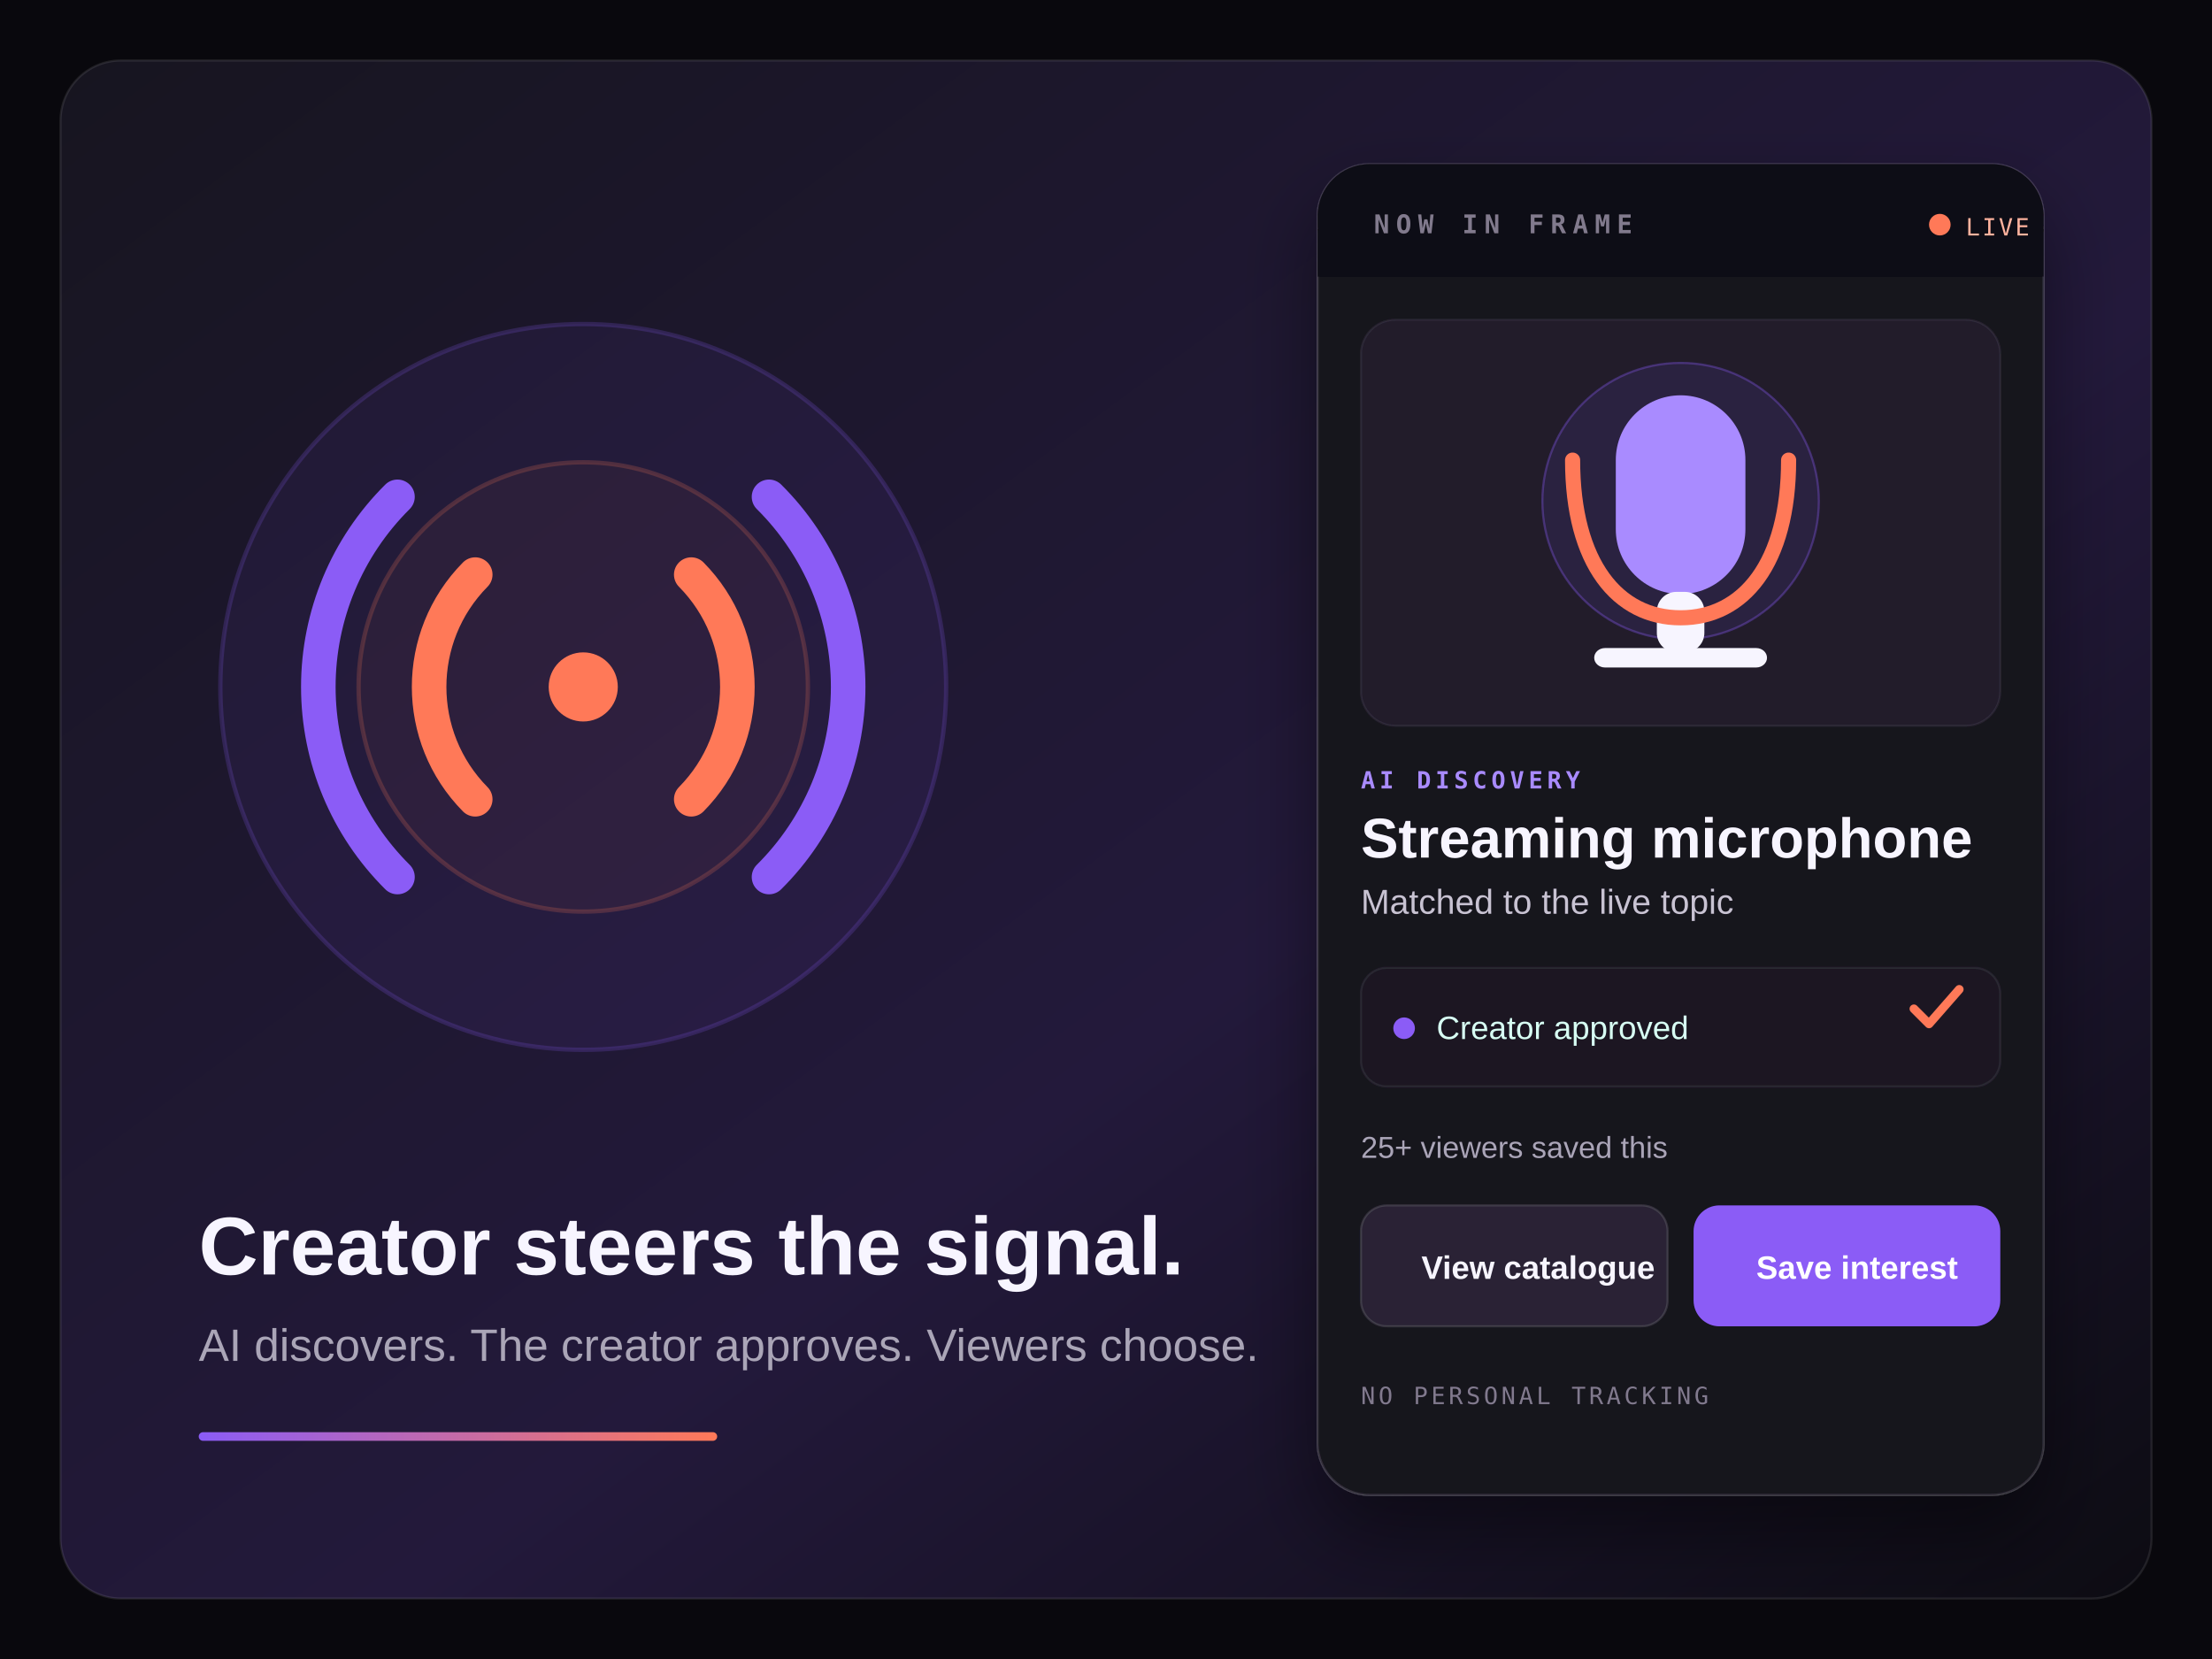
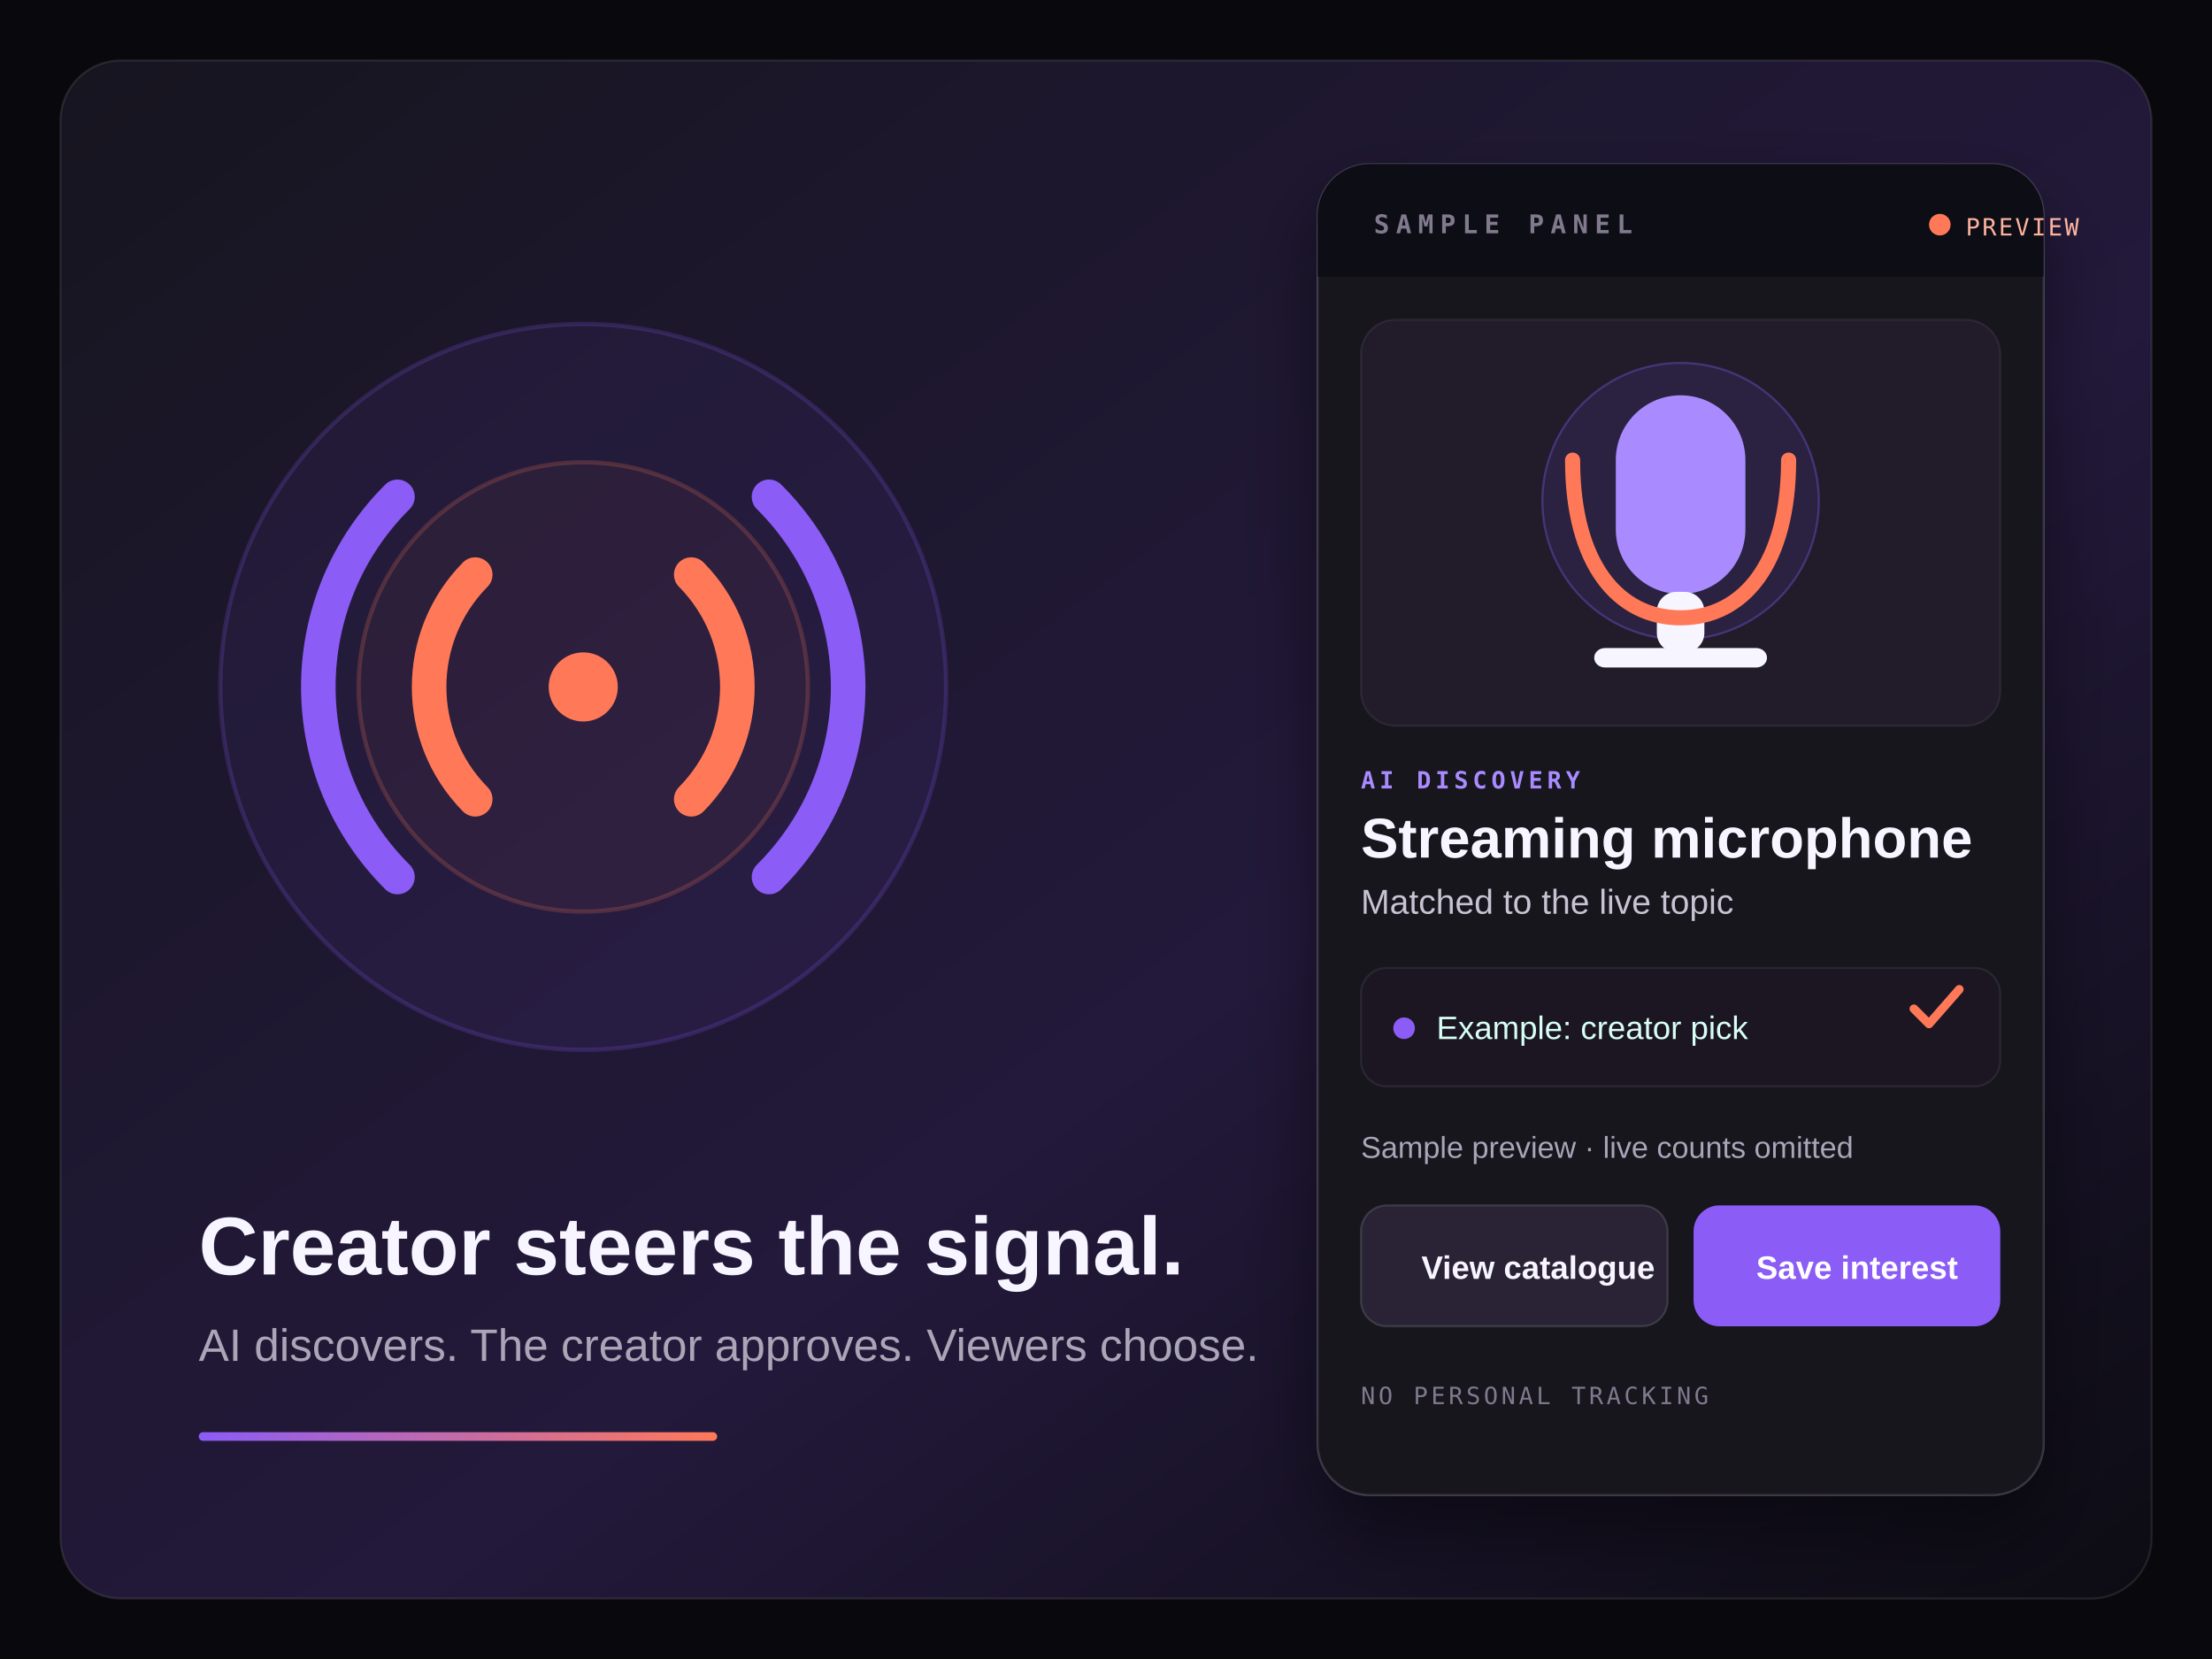
<svg xmlns="http://www.w3.org/2000/svg" viewBox="0 0 1024 768" role="img" aria-labelledby="title desc">
  <defs>
    <linearGradient id="stream" x1="0" y1="0" x2="1" y2="1">
      <stop offset="0" stop-color="#171520" />
      <stop offset="0.58" stop-color="#23193b" />
      <stop offset="1" stop-color="#0d0c13" />
    </linearGradient>
    <linearGradient id="signal" x1="0" y1="0" x2="1" y2="0">
      <stop offset="0" stop-color="#8b5cf6" />
      <stop offset="1" stop-color="#ff7958" />
    </linearGradient>
    <filter id="shadow" x="-40%" y="-40%" width="180%" height="180%">
      <feDropShadow dx="0" dy="18" stdDeviation="18" flood-color="#000" flood-opacity=".45" />
    </filter>
  </defs>
  <rect width="1024" height="768" fill="#09080d" />
  <rect x="28" y="28" width="968" height="712" rx="28" fill="url(#stream)" stroke="#ffffff18" />
  <circle cx="270" cy="318" r="168" fill="#8b5cf612" stroke="#8b5cf633" stroke-width="2" />
  <circle cx="270" cy="318" r="104" fill="#ff79580b" stroke="#ff795833" stroke-width="2" />
  <circle cx="270" cy="318" r="16" fill="#ff7958" />
  <path d="M220 266a74 74 0 0 0 0 104M320 266a74 74 0 0 1 0 104" fill="none" stroke="#ff7958" stroke-width="16" stroke-linecap="round" />
  <path d="M184 230a124 124 0 0 0 0 176M356 230a124 124 0 0 1 0 176" fill="none" stroke="#8b5cf6" stroke-width="16" stroke-linecap="round" />
  <text x="92" y="590" fill="#f7f5ff" font-family="Arial, sans-serif" font-weight="700" font-size="38">Creator steers the signal.</text>
  <text x="92" y="630" fill="#aaa5b7" font-family="Arial, sans-serif" font-size="21">AI discovers. The creator approves. Viewers choose.</text>
  <rect x="92" y="663" width="240" height="4" rx="2" fill="url(#signal)" />
  <g filter="url(#shadow)">
    <rect x="610" y="76" width="336" height="616" rx="24" fill="#15121d" stroke="#ffffff20" />
    <rect x="610" y="76" width="336" height="52" rx="24" fill="#0d0c13" />
    <rect x="610" y="106" width="336" height="22" fill="#0d0c13" />
-     <text x="636" y="108" fill="#817a8d" font-family="monospace" font-weight="700" font-size="12" letter-spacing="3">NOW IN FRAME</text>
+     <text x="636" y="108" fill="#817a8d" font-family="monospace" font-weight="700" font-size="12" letter-spacing="3">SAMPLE PANEL</text>
    <circle cx="898" cy="104" r="5" fill="#ff7958" />
-     <text x="910" y="109" fill="#ffb39f" font-family="monospace" font-size="11" letter-spacing="1">LIVE</text>
+     <text x="910" y="109" fill="#ffb39f" font-family="monospace" font-size="11" letter-spacing="1">PREVIEW</text>
    <rect x="630" y="148" width="296" height="188" rx="16" fill="#201b2b" stroke="#ffffff12" />
    <circle cx="778" cy="232" r="64" fill="#8b5cf61c" stroke="#8b5cf655" />
    <rect x="748" y="183" width="60" height="92" rx="30" fill="#a98bff" />
    <rect x="767" y="274" width="22" height="28" rx="9" fill="#f7f5ff" />
    <rect x="738" y="300" width="80" height="9" rx="5" fill="#f7f5ff" />
    <path d="M728 213c0 48 21 73 50 73s50-25 50-73" fill="none" stroke="#ff7958" stroke-width="7" stroke-linecap="round" />
    <text x="630" y="365" fill="#a98bff" font-family="monospace" font-weight="700" font-size="11" letter-spacing="2">AI DISCOVERY</text>
    <text x="630" y="397" fill="#f7f5ff" font-family="Arial, sans-serif" font-weight="700" font-size="26">Streaming microphone</text>
    <text x="630" y="423" fill="#c8c3d2" font-family="Arial, sans-serif" font-size="16">Matched to the live topic</text>
    <rect x="630" y="448" width="296" height="55" rx="12" fill="#ffffff08" stroke="#ffffff12" />
    <circle cx="650" cy="476" r="5" fill="#8b5cf6" />
-     <text x="665" y="481" fill="#d8fff4" font-family="Arial, sans-serif" font-size="15">Creator approved</text>
+     <text x="665" y="481" fill="#d8fff4" font-family="Arial, sans-serif" font-size="15">Example: creator pick</text>
    <path d="M886 467l7 7 14-16" fill="none" stroke="#ff7958" stroke-width="4" stroke-linecap="round" stroke-linejoin="round" />
-     <text x="630" y="536" fill="#aaa5b7" font-family="Arial, sans-serif" font-size="14">25+ viewers saved this</text>
+     <text x="630" y="536" fill="#aaa5b7" font-family="Arial, sans-serif" font-size="14">Sample preview · live counts omitted</text>
    <rect x="630" y="558" width="142" height="56" rx="12" fill="#292434" stroke="#ffffff20" />
    <text x="658" y="592" fill="#f7f5ff" font-family="Arial, sans-serif" font-weight="700" font-size="15">View catalogue</text>
    <rect x="784" y="558" width="142" height="56" rx="12" fill="#8b5cf6" />
    <text x="813" y="592" fill="#fff" font-family="Arial, sans-serif" font-weight="700" font-size="15">Save interest</text>
    <text x="630" y="650" fill="#817a8d" font-family="monospace" font-size="11" letter-spacing="1.5">NO PERSONAL TRACKING</text>
  </g>
</svg>
